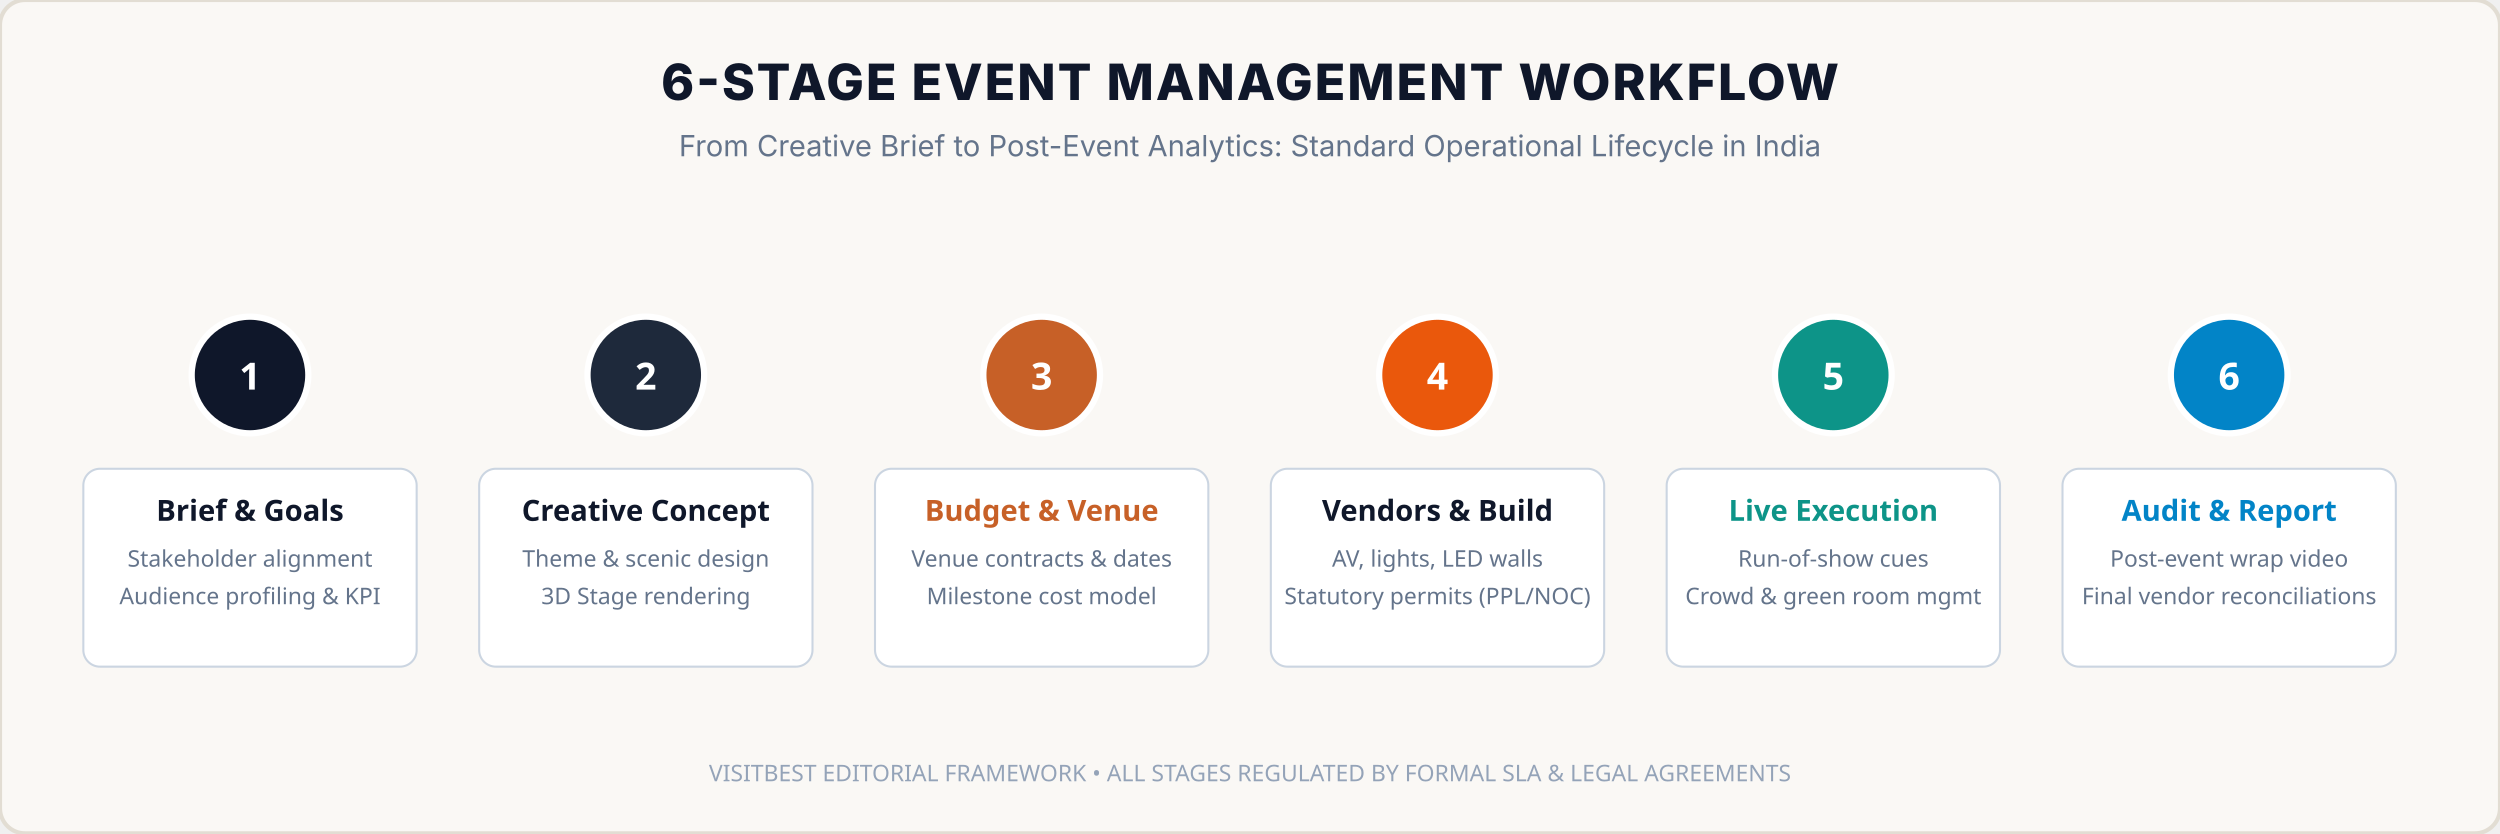
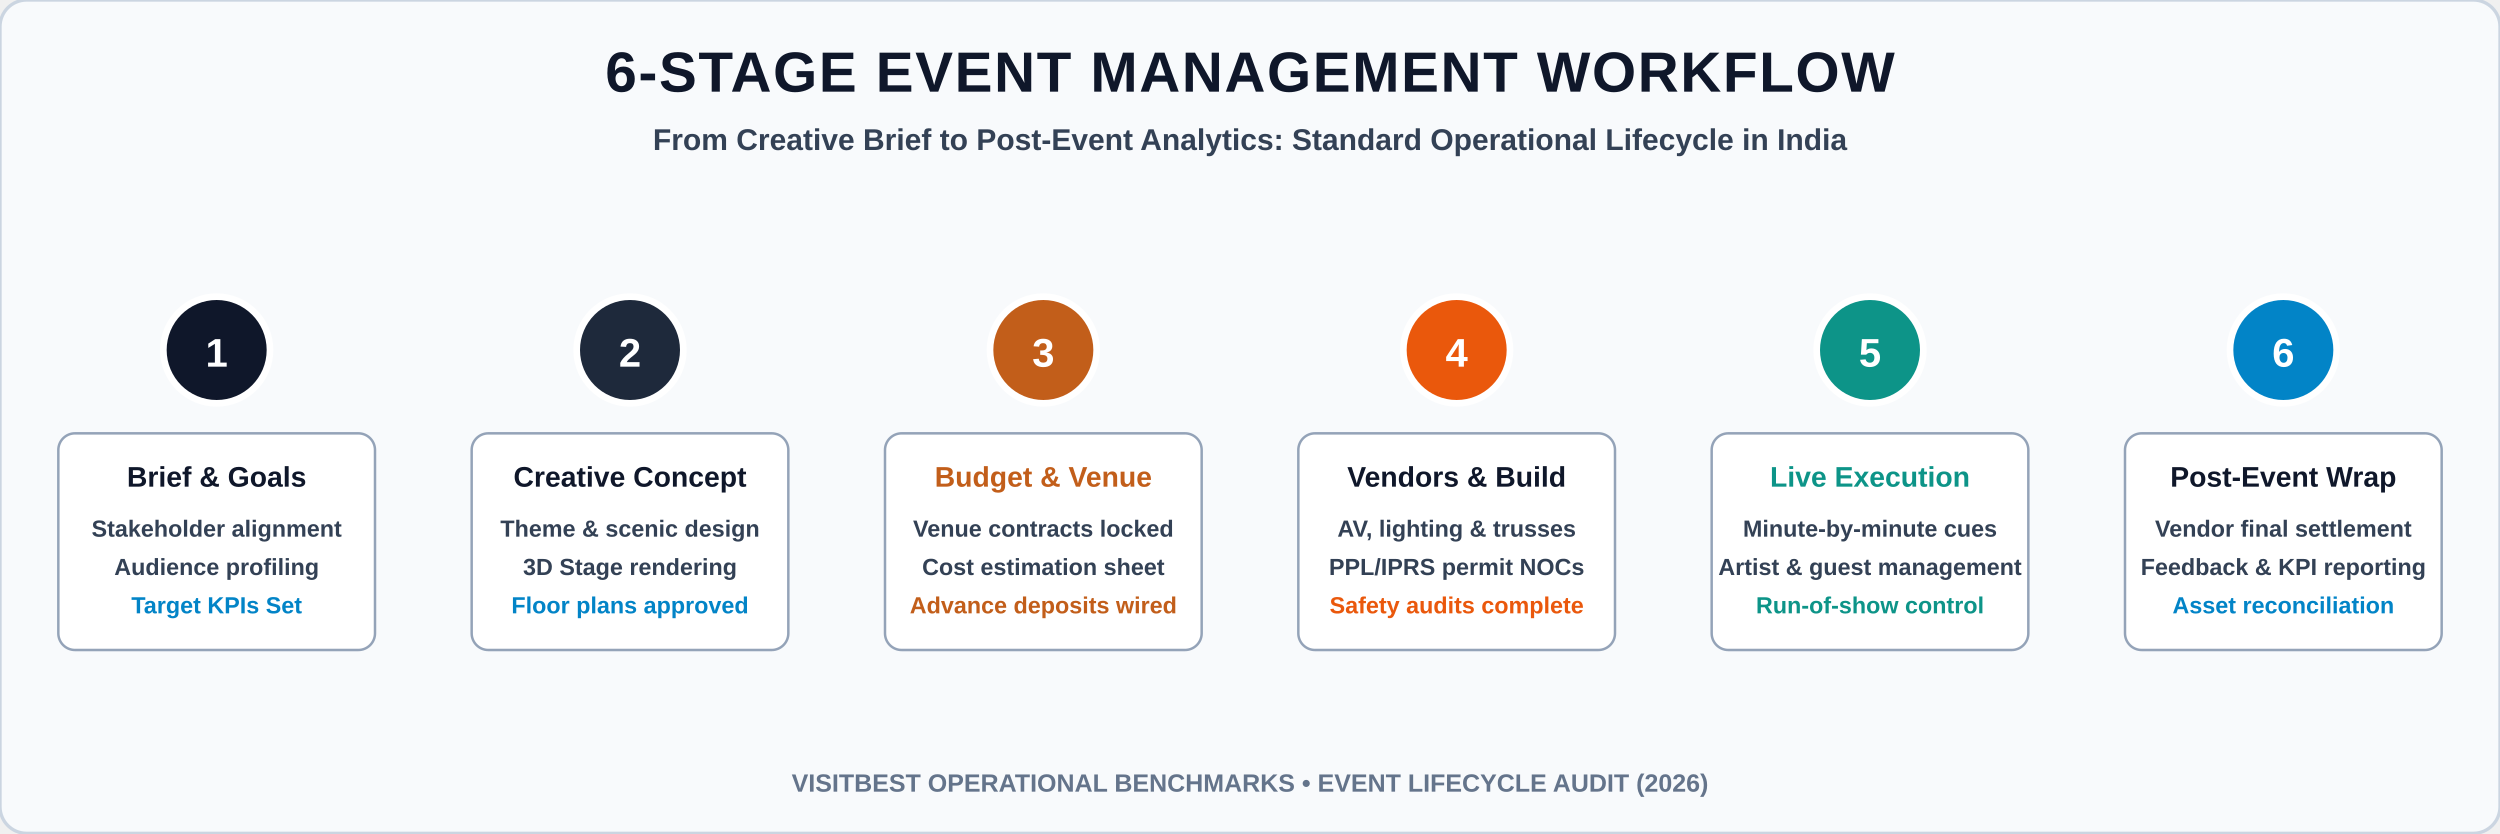
- <svg xmlns="http://www.w3.org/2000/svg" viewBox="0 0 1200 400" width="100%" height="100%">
+ <svg xmlns="http://www.w3.org/2000/svg" viewBox="0 0 1500 500" width="100%" height="100%">
  <defs>
-     <linearGradient id="flowGrad" x1="0%" y1="0%" x2="100%" y2="0%">
+     <linearGradient id="flowGrad2" x1="0%" y1="0%" x2="100%" y2="0%">
      <stop offset="0%" stop-color="#0f172a" />
-       <stop offset="50%" stop-color="#c76027" />
+       <stop offset="50%" stop-color="#c25e1a" />
      <stop offset="100%" stop-color="#0d9488" />
    </linearGradient>
  </defs>
-   <rect width="1200" height="400" fill="#faf8f5" rx="12" stroke="#e2ddd3" stroke-width="2" />
-   <text x="600" y="48" font-family="system-ui, -apple-system, sans-serif" font-size="24" font-weight="800" fill="#0f172a" text-anchor="middle" letter-spacing="1">6-STAGE EVENT MANAGEMENT WORKFLOW</text>
-   <text x="600" y="75" font-family="system-ui, -apple-system, sans-serif" font-size="14" fill="#64748b" text-anchor="middle">From Creative Brief to Post-Event Analytics: Standard Operational Lifecycle in India</text>
-   <line x1="120" y1="180" x2="1080" y2="180" stroke="url(#flowGrad)" stroke-width="4" />
-   <g transform="translate(100, 110)">
-     <circle cx="20" cy="70" r="28" fill="#0f172a" stroke="#ffffff" stroke-width="3" />
-     <text x="20" y="77" font-family="system-ui, sans-serif" font-size="18" font-weight="800" fill="#ffffff" text-anchor="middle">1</text>
-     <rect x="-60" y="115" width="160" height="95" rx="8" fill="#ffffff" stroke="#cbd5e1" stroke-width="1" />
-     <text x="20" y="140" font-family="system-ui, sans-serif" font-size="14" font-weight="700" fill="#0f172a" text-anchor="middle">Brief &amp; Goals</text>
-     <text x="20" y="162" font-family="system-ui, sans-serif" font-size="11" fill="#64748b" text-anchor="middle">Stakeholder alignment</text>
-     <text x="20" y="180" font-family="system-ui, sans-serif" font-size="11" fill="#64748b" text-anchor="middle">Audience profiling &amp; KPI</text>
+   <rect width="1500" height="500" fill="#f8fafc" rx="16" stroke="#cbd5e1" stroke-width="2" />
+   <text x="750" y="55" font-family="Arial, 'Helvetica Neue', Helvetica, sans-serif" font-size="34" font-weight="900" fill="#0f172a" text-anchor="middle" letter-spacing="1">6-STAGE EVENT MANAGEMENT WORKFLOW</text>
+   <text x="750" y="90" font-family="Arial, 'Helvetica Neue', Helvetica, sans-serif" font-size="18" font-weight="700" fill="#334155" text-anchor="middle">From Creative Brief to Post-Event Analytics: Standard Operational Lifecycle in India</text>
+   <line x1="130" y1="210" x2="1370" y2="210" stroke="url(#flowGrad2)" stroke-width="6" />
+   <g transform="translate(130, 130)">
+     <circle cx="0" cy="80" r="32" fill="#0f172a" stroke="#ffffff" stroke-width="4" />
+     <text x="0" y="90" font-family="Arial, sans-serif" font-size="24" font-weight="900" fill="#ffffff" text-anchor="middle">1</text>
+     <rect x="-95" y="130" width="190" height="130" rx="10" fill="#ffffff" stroke="#94a3b8" stroke-width="1.5" />
+     <text x="0" y="162" font-family="Arial, sans-serif" font-size="17" font-weight="900" fill="#0f172a" text-anchor="middle">Brief &amp; Goals</text>
+     <text x="0" y="192" font-family="Arial, sans-serif" font-size="14" font-weight="700" fill="#334155" text-anchor="middle">Stakeholder alignment</text>
+     <text x="0" y="215" font-family="Arial, sans-serif" font-size="14" font-weight="700" fill="#334155" text-anchor="middle">Audience profiling</text>
+     <text x="0" y="238" font-family="Arial, sans-serif" font-size="14" font-weight="700" fill="#0284c7" text-anchor="middle">Target KPIs Set</text>
  </g>
-   <g transform="translate(290, 110)">
-     <circle cx="20" cy="70" r="28" fill="#1e293b" stroke="#ffffff" stroke-width="3" />
-     <text x="20" y="77" font-family="system-ui, sans-serif" font-size="18" font-weight="800" fill="#ffffff" text-anchor="middle">2</text>
-     <rect x="-60" y="115" width="160" height="95" rx="8" fill="#ffffff" stroke="#cbd5e1" stroke-width="1" />
-     <text x="20" y="140" font-family="system-ui, sans-serif" font-size="14" font-weight="700" fill="#0f172a" text-anchor="middle">Creative Concept</text>
-     <text x="20" y="162" font-family="system-ui, sans-serif" font-size="11" fill="#64748b" text-anchor="middle">Theme &amp; scenic design</text>
-     <text x="20" y="180" font-family="system-ui, sans-serif" font-size="11" fill="#64748b" text-anchor="middle">3D Stage rendering</text>
+   <g transform="translate(378, 130)">
+     <circle cx="0" cy="80" r="32" fill="#1e293b" stroke="#ffffff" stroke-width="4" />
+     <text x="0" y="90" font-family="Arial, sans-serif" font-size="24" font-weight="900" fill="#ffffff" text-anchor="middle">2</text>
+     <rect x="-95" y="130" width="190" height="130" rx="10" fill="#ffffff" stroke="#94a3b8" stroke-width="1.5" />
+     <text x="0" y="162" font-family="Arial, sans-serif" font-size="17" font-weight="900" fill="#0f172a" text-anchor="middle">Creative Concept</text>
+     <text x="0" y="192" font-family="Arial, sans-serif" font-size="14" font-weight="700" fill="#334155" text-anchor="middle">Theme &amp; scenic design</text>
+     <text x="0" y="215" font-family="Arial, sans-serif" font-size="14" font-weight="700" fill="#334155" text-anchor="middle">3D Stage rendering</text>
+     <text x="0" y="238" font-family="Arial, sans-serif" font-size="14" font-weight="700" fill="#0284c7" text-anchor="middle">Floor plans approved</text>
  </g>
-   <g transform="translate(480, 110)">
-     <circle cx="20" cy="70" r="28" fill="#c76027" stroke="#ffffff" stroke-width="3" />
-     <text x="20" y="77" font-family="system-ui, sans-serif" font-size="18" font-weight="800" fill="#ffffff" text-anchor="middle">3</text>
-     <rect x="-60" y="115" width="160" height="95" rx="8" fill="#ffffff" stroke="#cbd5e1" stroke-width="1" />
-     <text x="20" y="140" font-family="system-ui, sans-serif" font-size="14" font-weight="700" fill="#c76027" text-anchor="middle">Budget &amp; Venue</text>
-     <text x="20" y="162" font-family="system-ui, sans-serif" font-size="11" fill="#64748b" text-anchor="middle">Venue contracts &amp; dates</text>
-     <text x="20" y="180" font-family="system-ui, sans-serif" font-size="11" fill="#64748b" text-anchor="middle">Milestone cost model</text>
+   <g transform="translate(626, 130)">
+     <circle cx="0" cy="80" r="32" fill="#c25e1a" stroke="#ffffff" stroke-width="4" />
+     <text x="0" y="90" font-family="Arial, sans-serif" font-size="24" font-weight="900" fill="#ffffff" text-anchor="middle">3</text>
+     <rect x="-95" y="130" width="190" height="130" rx="10" fill="#ffffff" stroke="#94a3b8" stroke-width="1.5" />
+     <text x="0" y="162" font-family="Arial, sans-serif" font-size="17" font-weight="900" fill="#c25e1a" text-anchor="middle">Budget &amp; Venue</text>
+     <text x="0" y="192" font-family="Arial, sans-serif" font-size="14" font-weight="700" fill="#334155" text-anchor="middle">Venue contracts locked</text>
+     <text x="0" y="215" font-family="Arial, sans-serif" font-size="14" font-weight="700" fill="#334155" text-anchor="middle">Cost estimation sheet</text>
+     <text x="0" y="238" font-family="Arial, sans-serif" font-size="14" font-weight="700" fill="#c25e1a" text-anchor="middle">Advance deposits wired</text>
  </g>
-   <g transform="translate(670, 110)">
-     <circle cx="20" cy="70" r="28" fill="#ea580c" stroke="#ffffff" stroke-width="3" />
-     <text x="20" y="77" font-family="system-ui, sans-serif" font-size="18" font-weight="800" fill="#ffffff" text-anchor="middle">4</text>
-     <rect x="-60" y="115" width="160" height="95" rx="8" fill="#ffffff" stroke="#cbd5e1" stroke-width="1" />
-     <text x="20" y="140" font-family="system-ui, sans-serif" font-size="14" font-weight="700" fill="#0f172a" text-anchor="middle">Vendors &amp; Build</text>
-     <text x="20" y="162" font-family="system-ui, sans-serif" font-size="11" fill="#64748b" text-anchor="middle">AV, lights, LED walls</text>
-     <text x="20" y="180" font-family="system-ui, sans-serif" font-size="11" fill="#64748b" text-anchor="middle">Statutory permits (PPL/NOC)</text>
+   <g transform="translate(874, 130)">
+     <circle cx="0" cy="80" r="32" fill="#ea580c" stroke="#ffffff" stroke-width="4" />
+     <text x="0" y="90" font-family="Arial, sans-serif" font-size="24" font-weight="900" fill="#ffffff" text-anchor="middle">4</text>
+     <rect x="-95" y="130" width="190" height="130" rx="10" fill="#ffffff" stroke="#94a3b8" stroke-width="1.5" />
+     <text x="0" y="162" font-family="Arial, sans-serif" font-size="17" font-weight="900" fill="#0f172a" text-anchor="middle">Vendors &amp; Build</text>
+     <text x="0" y="192" font-family="Arial, sans-serif" font-size="14" font-weight="700" fill="#334155" text-anchor="middle">AV, lighting &amp; trusses</text>
+     <text x="0" y="215" font-family="Arial, sans-serif" font-size="14" font-weight="700" fill="#334155" text-anchor="middle">PPL/IPRS permit NOCs</text>
+     <text x="0" y="238" font-family="Arial, sans-serif" font-size="14" font-weight="700" fill="#ea580c" text-anchor="middle">Safety audits complete</text>
  </g>
-   <g transform="translate(860, 110)">
-     <circle cx="20" cy="70" r="28" fill="#0d9488" stroke="#ffffff" stroke-width="3" />
-     <text x="20" y="77" font-family="system-ui, sans-serif" font-size="18" font-weight="800" fill="#ffffff" text-anchor="middle">5</text>
-     <rect x="-60" y="115" width="160" height="95" rx="8" fill="#ffffff" stroke="#cbd5e1" stroke-width="1" />
-     <text x="20" y="140" font-family="system-ui, sans-serif" font-size="14" font-weight="700" fill="#0d9488" text-anchor="middle">Live Execution</text>
-     <text x="20" y="162" font-family="system-ui, sans-serif" font-size="11" fill="#64748b" text-anchor="middle">Run-of-show cues</text>
-     <text x="20" y="180" font-family="system-ui, sans-serif" font-size="11" fill="#64748b" text-anchor="middle">Crowd &amp; green room mgmt</text>
+   <g transform="translate(1122, 130)">
+     <circle cx="0" cy="80" r="32" fill="#0d9488" stroke="#ffffff" stroke-width="4" />
+     <text x="0" y="90" font-family="Arial, sans-serif" font-size="24" font-weight="900" fill="#ffffff" text-anchor="middle">5</text>
+     <rect x="-95" y="130" width="190" height="130" rx="10" fill="#ffffff" stroke="#94a3b8" stroke-width="1.5" />
+     <text x="0" y="162" font-family="Arial, sans-serif" font-size="17" font-weight="900" fill="#0d9488" text-anchor="middle">Live Execution</text>
+     <text x="0" y="192" font-family="Arial, sans-serif" font-size="14" font-weight="700" fill="#334155" text-anchor="middle">Minute-by-minute cues</text>
+     <text x="0" y="215" font-family="Arial, sans-serif" font-size="14" font-weight="700" fill="#334155" text-anchor="middle">Artist &amp; guest management</text>
+     <text x="0" y="238" font-family="Arial, sans-serif" font-size="14" font-weight="700" fill="#0d9488" text-anchor="middle">Run-of-show control</text>
  </g>
-   <g transform="translate(1050, 110)">
-     <circle cx="20" cy="70" r="28" fill="#0284c7" stroke="#ffffff" stroke-width="3" />
-     <text x="20" y="77" font-family="system-ui, sans-serif" font-size="18" font-weight="800" fill="#ffffff" text-anchor="middle">6</text>
-     <rect x="-60" y="115" width="160" height="95" rx="8" fill="#ffffff" stroke="#cbd5e1" stroke-width="1" />
-     <text x="20" y="140" font-family="system-ui, sans-serif" font-size="14" font-weight="700" fill="#0284c7" text-anchor="middle">Audit &amp; Report</text>
-     <text x="20" y="162" font-family="system-ui, sans-serif" font-size="11" fill="#64748b" text-anchor="middle">Post-event wrap video</text>
-     <text x="20" y="180" font-family="system-ui, sans-serif" font-size="11" fill="#64748b" text-anchor="middle">Final vendor reconciliations</text>
+   <g transform="translate(1370, 130)">
+     <circle cx="0" cy="80" r="32" fill="#0284c7" stroke="#ffffff" stroke-width="4" />
+     <text x="0" y="90" font-family="Arial, sans-serif" font-size="24" font-weight="900" fill="#ffffff" text-anchor="middle">6</text>
+     <rect x="-95" y="130" width="190" height="130" rx="10" fill="#ffffff" stroke="#94a3b8" stroke-width="1.5" />
+     <text x="0" y="162" font-family="Arial, sans-serif" font-size="17" font-weight="900" fill="#0f172a" text-anchor="middle">Post-Event Wrap</text>
+     <text x="0" y="192" font-family="Arial, sans-serif" font-size="14" font-weight="700" fill="#334155" text-anchor="middle">Vendor final settlement</text>
+     <text x="0" y="215" font-family="Arial, sans-serif" font-size="14" font-weight="700" fill="#334155" text-anchor="middle">Feedback &amp; KPI reporting</text>
+     <text x="0" y="238" font-family="Arial, sans-serif" font-size="14" font-weight="700" fill="#0284c7" text-anchor="middle">Asset reconciliation</text>
  </g>
-   <text x="600" y="375" font-family="system-ui, sans-serif" font-size="11" fill="#94a3b8" text-anchor="middle">VISITBEST EDITORIAL FRAMEWORK • ALL STAGES REGULATED BY FORMAL SLA &amp; LEGAL AGREEMENTS</text>
+   <text x="750" y="475" font-family="Arial, sans-serif" font-size="15" font-weight="700" fill="#64748b" text-anchor="middle">VISITBEST OPERATIONAL BENCHMARKS • EVENT LIFECYCLE AUDIT (2026)</text>
</svg>
